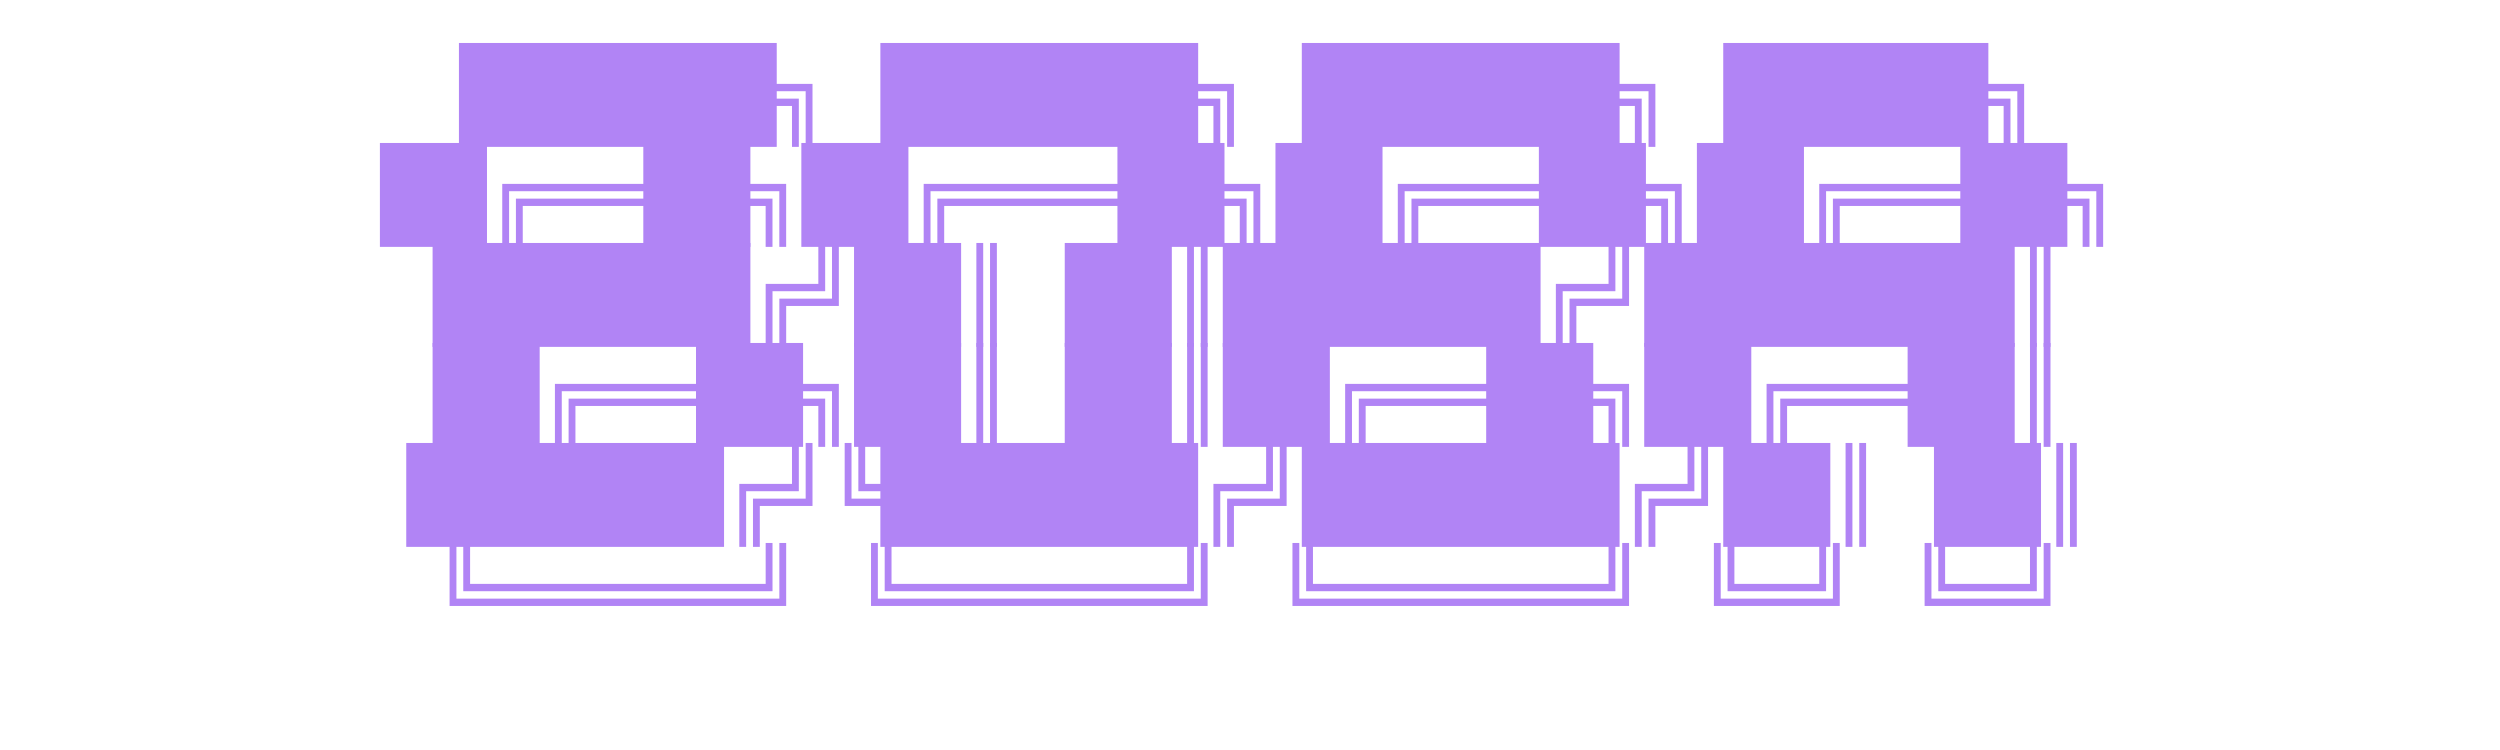
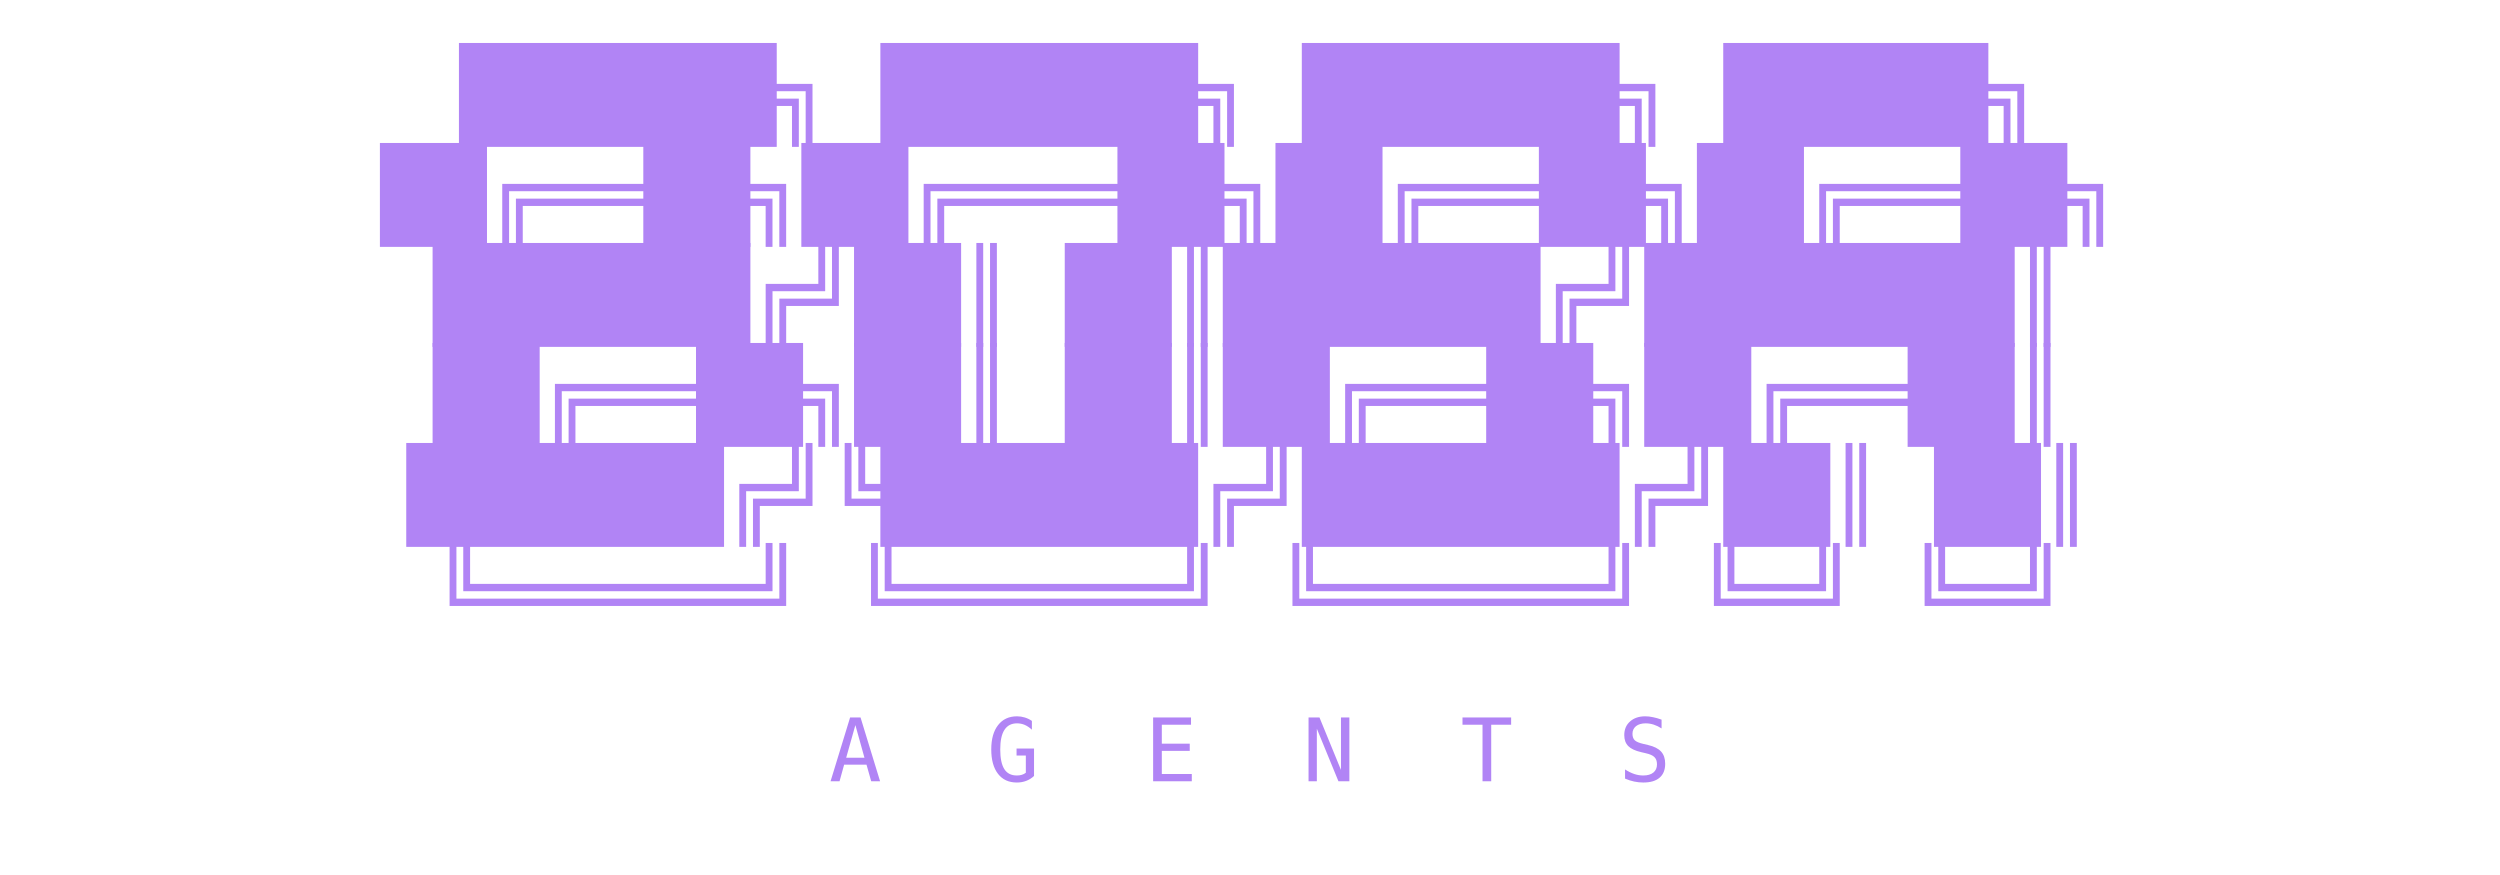
- <svg xmlns="http://www.w3.org/2000/svg" viewBox="0 0 400 120">
+ <svg xmlns="http://www.w3.org/2000/svg" viewBox="0 0 400 140">
  <style>
    .logo {
      font-family: monospace;
      font-size: 14px;
      fill: #B184F5;
      font-weight: bold;
+     }
+     .agents {
+       font-family: monospace;
+       font-size: 14px;
+       fill: #B184F5;
+       letter-spacing: 0.3em;
    }
  </style>
  <text class="logo" x="50%" y="20" text-anchor="middle">██████╗  ██████╗ ██████╗  █████╗</text>
  <text class="logo" x="50%" y="36" text-anchor="middle">██╔══██╗██╔═══██╗██╔══██╗██╔══██╗</text>
  <text class="logo" x="50%" y="52" text-anchor="middle">██████╔╝██║   ██║██████╔╝███████║</text>
  <text class="logo" x="50%" y="68" text-anchor="middle">██╔══██╗██║   ██║██╔══██╗██╔══██║</text>
  <text class="logo" x="50%" y="84" text-anchor="middle">██████╔╝╚██████╔╝██████╔╝██║  ██║</text>
  <text class="logo" x="50%" y="100" text-anchor="middle">╚═════╝  ╚═════╝ ╚═════╝ ╚═╝  ╚═╝</text>
+   <text class="agents" x="50%" y="125" text-anchor="middle">A G E N T S</text>
</svg>
